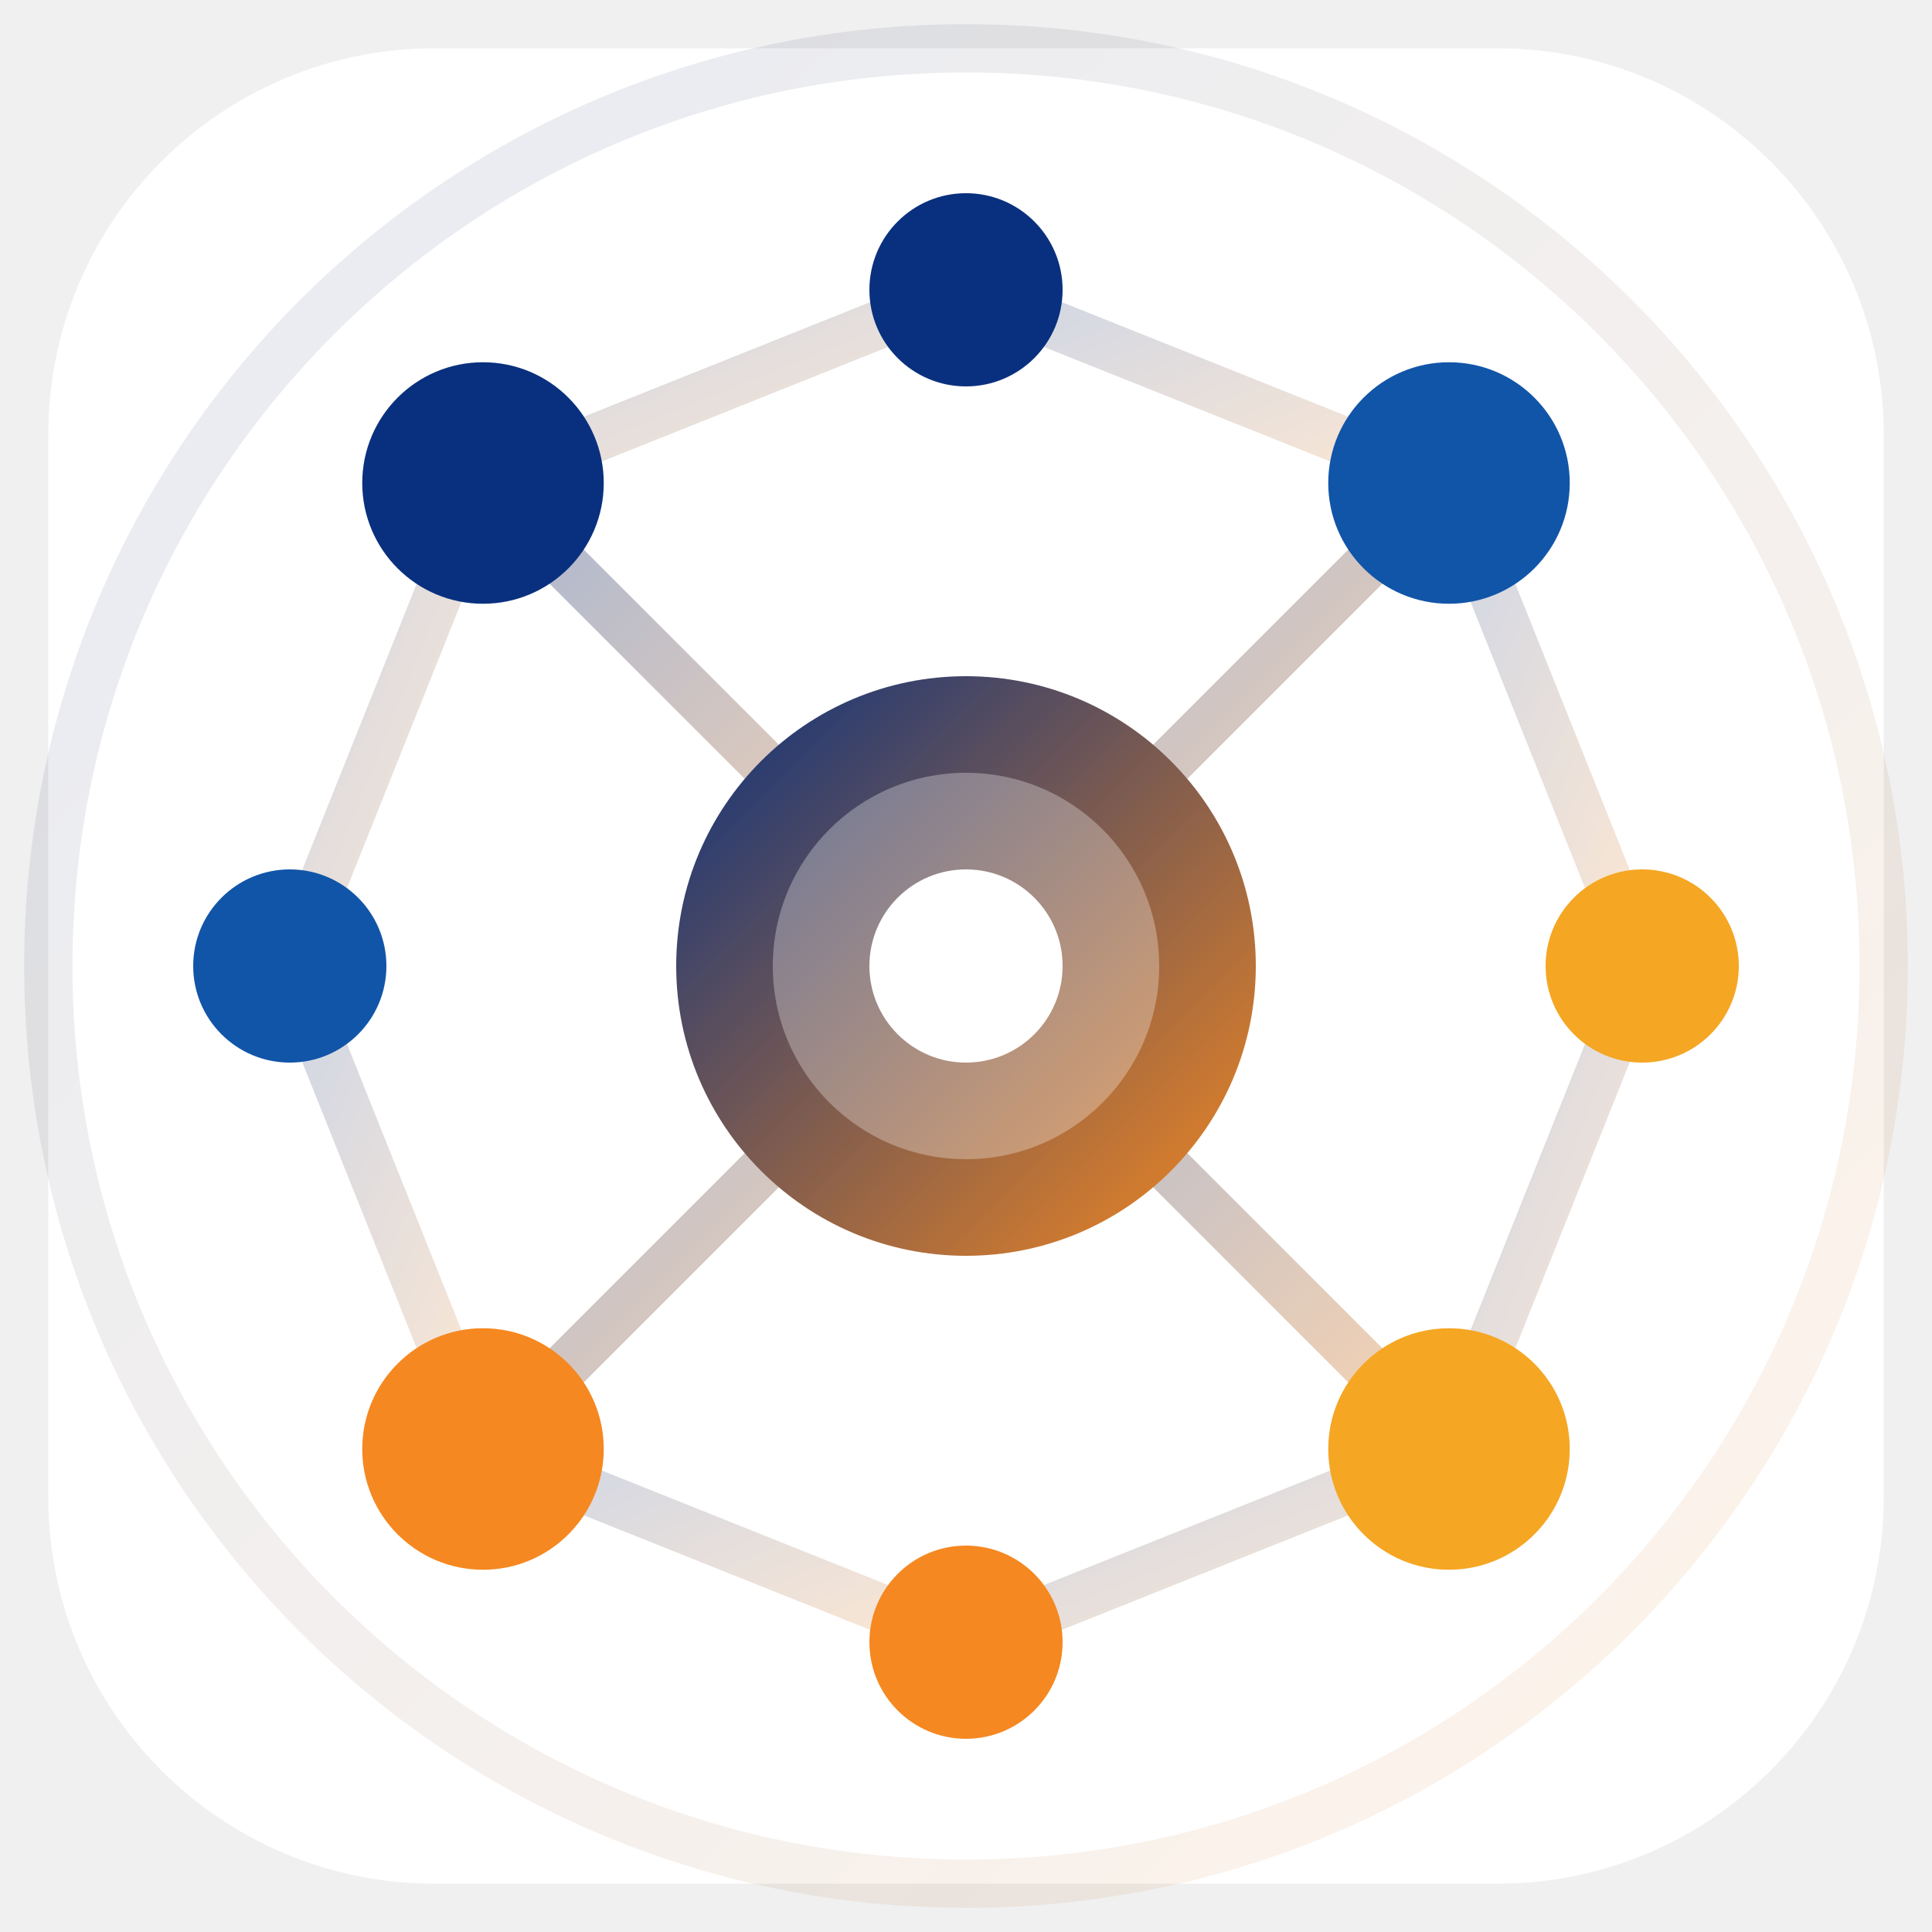
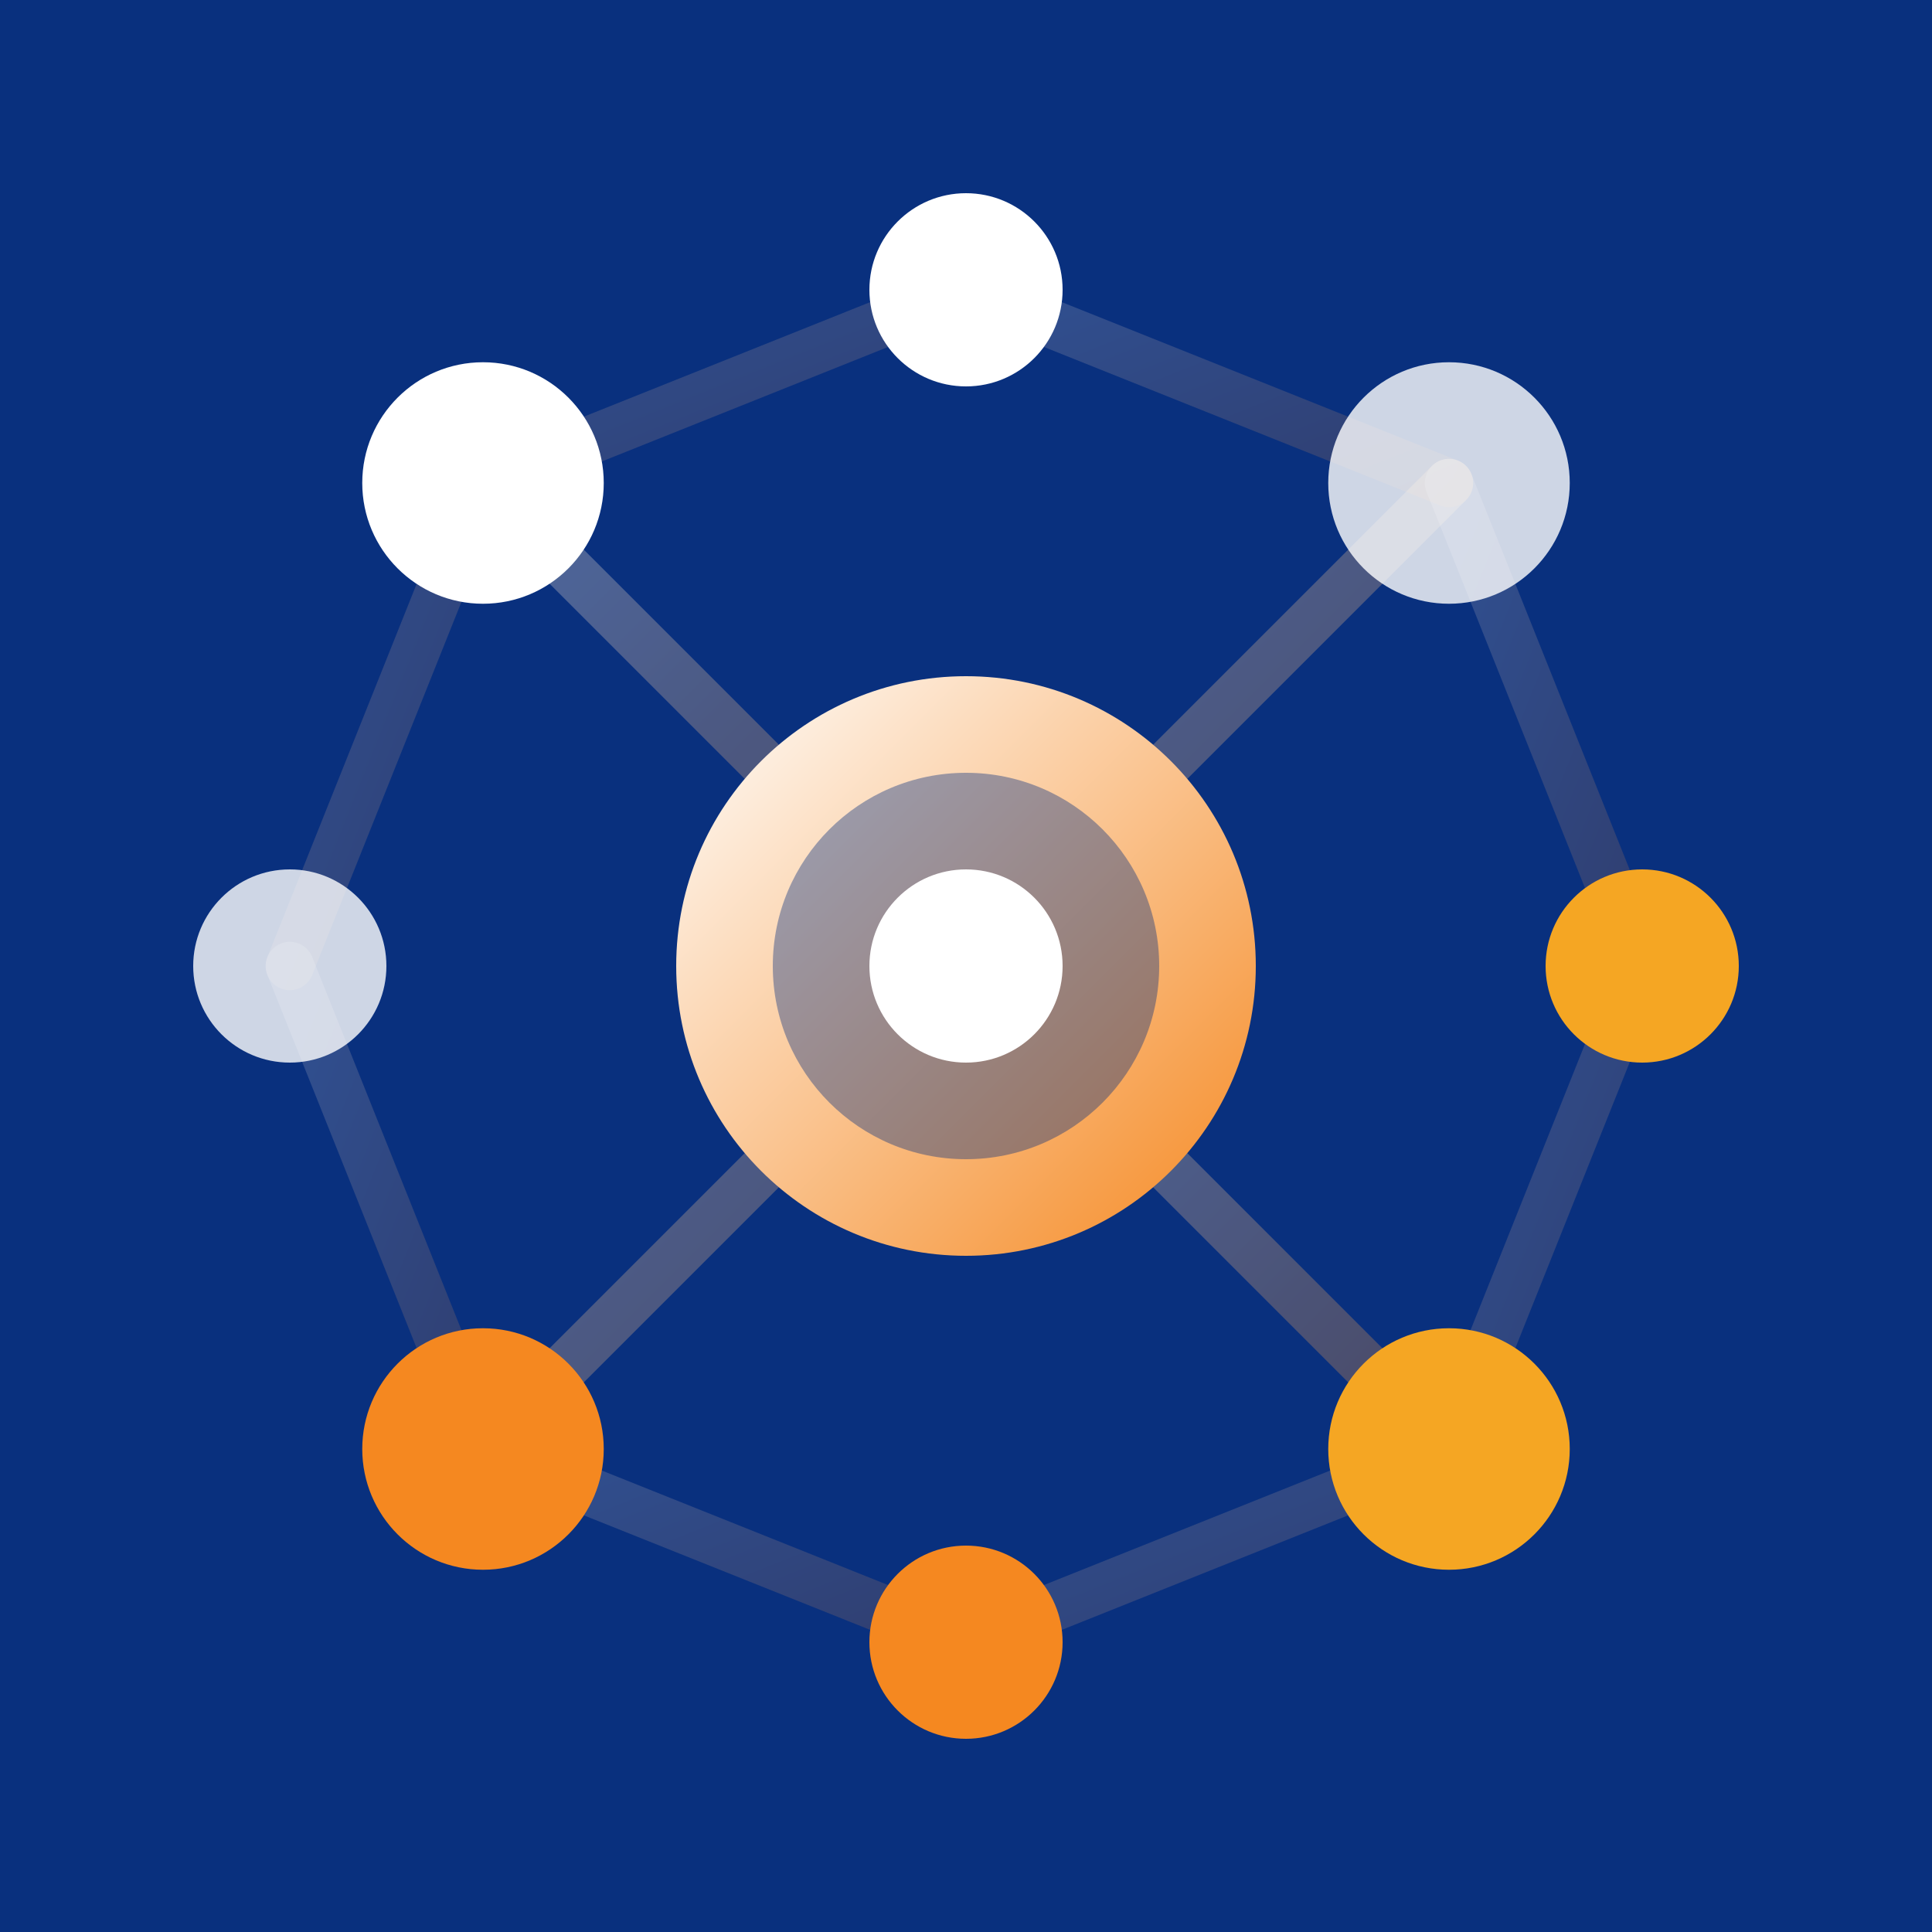
<svg xmlns="http://www.w3.org/2000/svg" width="80" height="80" viewBox="0 0 80 80" fill="none">
-   <rect x="2" y="2" width="76" height="76" rx="16" fill="white" />
+   <rect width="80" height="80" fill="#09307e" />
  <defs>
    <linearGradient id="gradient-main" x1="0%" y1="0%" x2="100%" y2="100%">
-       <stop offset="0%" stop-color="#09307e" />
+       <stop offset="0%" stop-color="#ffffff" />
      <stop offset="100%" stop-color="#f58820" />
    </linearGradient>
    <linearGradient id="gradient-lines" x1="0%" y1="0%" x2="100%" y2="100%">
-       <stop offset="0%" stop-color="#09307e" stop-opacity="0.5" />
-       <stop offset="100%" stop-color="#f58820" stop-opacity="0.5" />
+       <stop offset="0%" stop-color="#ffffff" stop-opacity="0.4" />
+       <stop offset="100%" stop-color="#f58820" stop-opacity="0.4" />
    </linearGradient>
  </defs>
-   <circle cx="40" cy="40" r="38" fill="white" stroke="url(#gradient-main)" stroke-width="2" opacity="0.1" />
  <g stroke="url(#gradient-lines)" stroke-width="2" stroke-linecap="round">
    <line x1="40" y1="40" x2="20" y2="20" opacity="0.7" />
    <line x1="40" y1="40" x2="60" y2="20" opacity="0.7" />
    <line x1="40" y1="40" x2="20" y2="60" opacity="0.7" />
    <line x1="40" y1="40" x2="60" y2="60" opacity="0.7" />
    <line x1="40" y1="40" x2="40" y2="12" opacity="0.7" />
    <line x1="40" y1="40" x2="40" y2="68" opacity="0.7" />
    <line x1="40" y1="40" x2="12" y2="40" opacity="0.7" />
    <line x1="40" y1="40" x2="68" y2="40" opacity="0.7" />
    <line x1="20" y1="20" x2="40" y2="12" opacity="0.4" />
    <line x1="60" y1="20" x2="40" y2="12" opacity="0.4" />
    <line x1="20" y1="20" x2="12" y2="40" opacity="0.4" />
    <line x1="60" y1="20" x2="68" y2="40" opacity="0.4" />
    <line x1="20" y1="60" x2="12" y2="40" opacity="0.4" />
    <line x1="60" y1="60" x2="68" y2="40" opacity="0.4" />
    <line x1="20" y1="60" x2="40" y2="68" opacity="0.4" />
    <line x1="60" y1="60" x2="40" y2="68" opacity="0.4" />
  </g>
  <g>
-     <circle cx="20" cy="20" r="5" fill="#09307e" />
-     <circle cx="60" cy="20" r="5" fill="#1155a8" />
+     <circle cx="20" cy="20" r="5" fill="#ffffff" />
+     <circle cx="60" cy="20" r="5" fill="rgba(255,255,255,0.8)" />
    <circle cx="20" cy="60" r="5" fill="#f58820" />
    <circle cx="60" cy="60" r="5" fill="#f5a623" />
-     <circle cx="40" cy="12" r="4" fill="#09307e" />
+     <circle cx="40" cy="12" r="4" fill="#ffffff" />
    <circle cx="40" cy="68" r="4" fill="#f58820" />
-     <circle cx="12" cy="40" r="4" fill="#1155a8" />
+     <circle cx="12" cy="40" r="4" fill="rgba(255,255,255,0.8)" />
    <circle cx="68" cy="40" r="4" fill="#f5a623" />
  </g>
  <g>
    <circle cx="40" cy="40" r="12" fill="url(#gradient-main)" />
-     <circle cx="40" cy="40" r="8" fill="white" opacity="0.3" />
+     <circle cx="40" cy="40" r="8" fill="#09307e" opacity="0.4" />
    <circle cx="40" cy="40" r="4" fill="white" />
  </g>
</svg>
